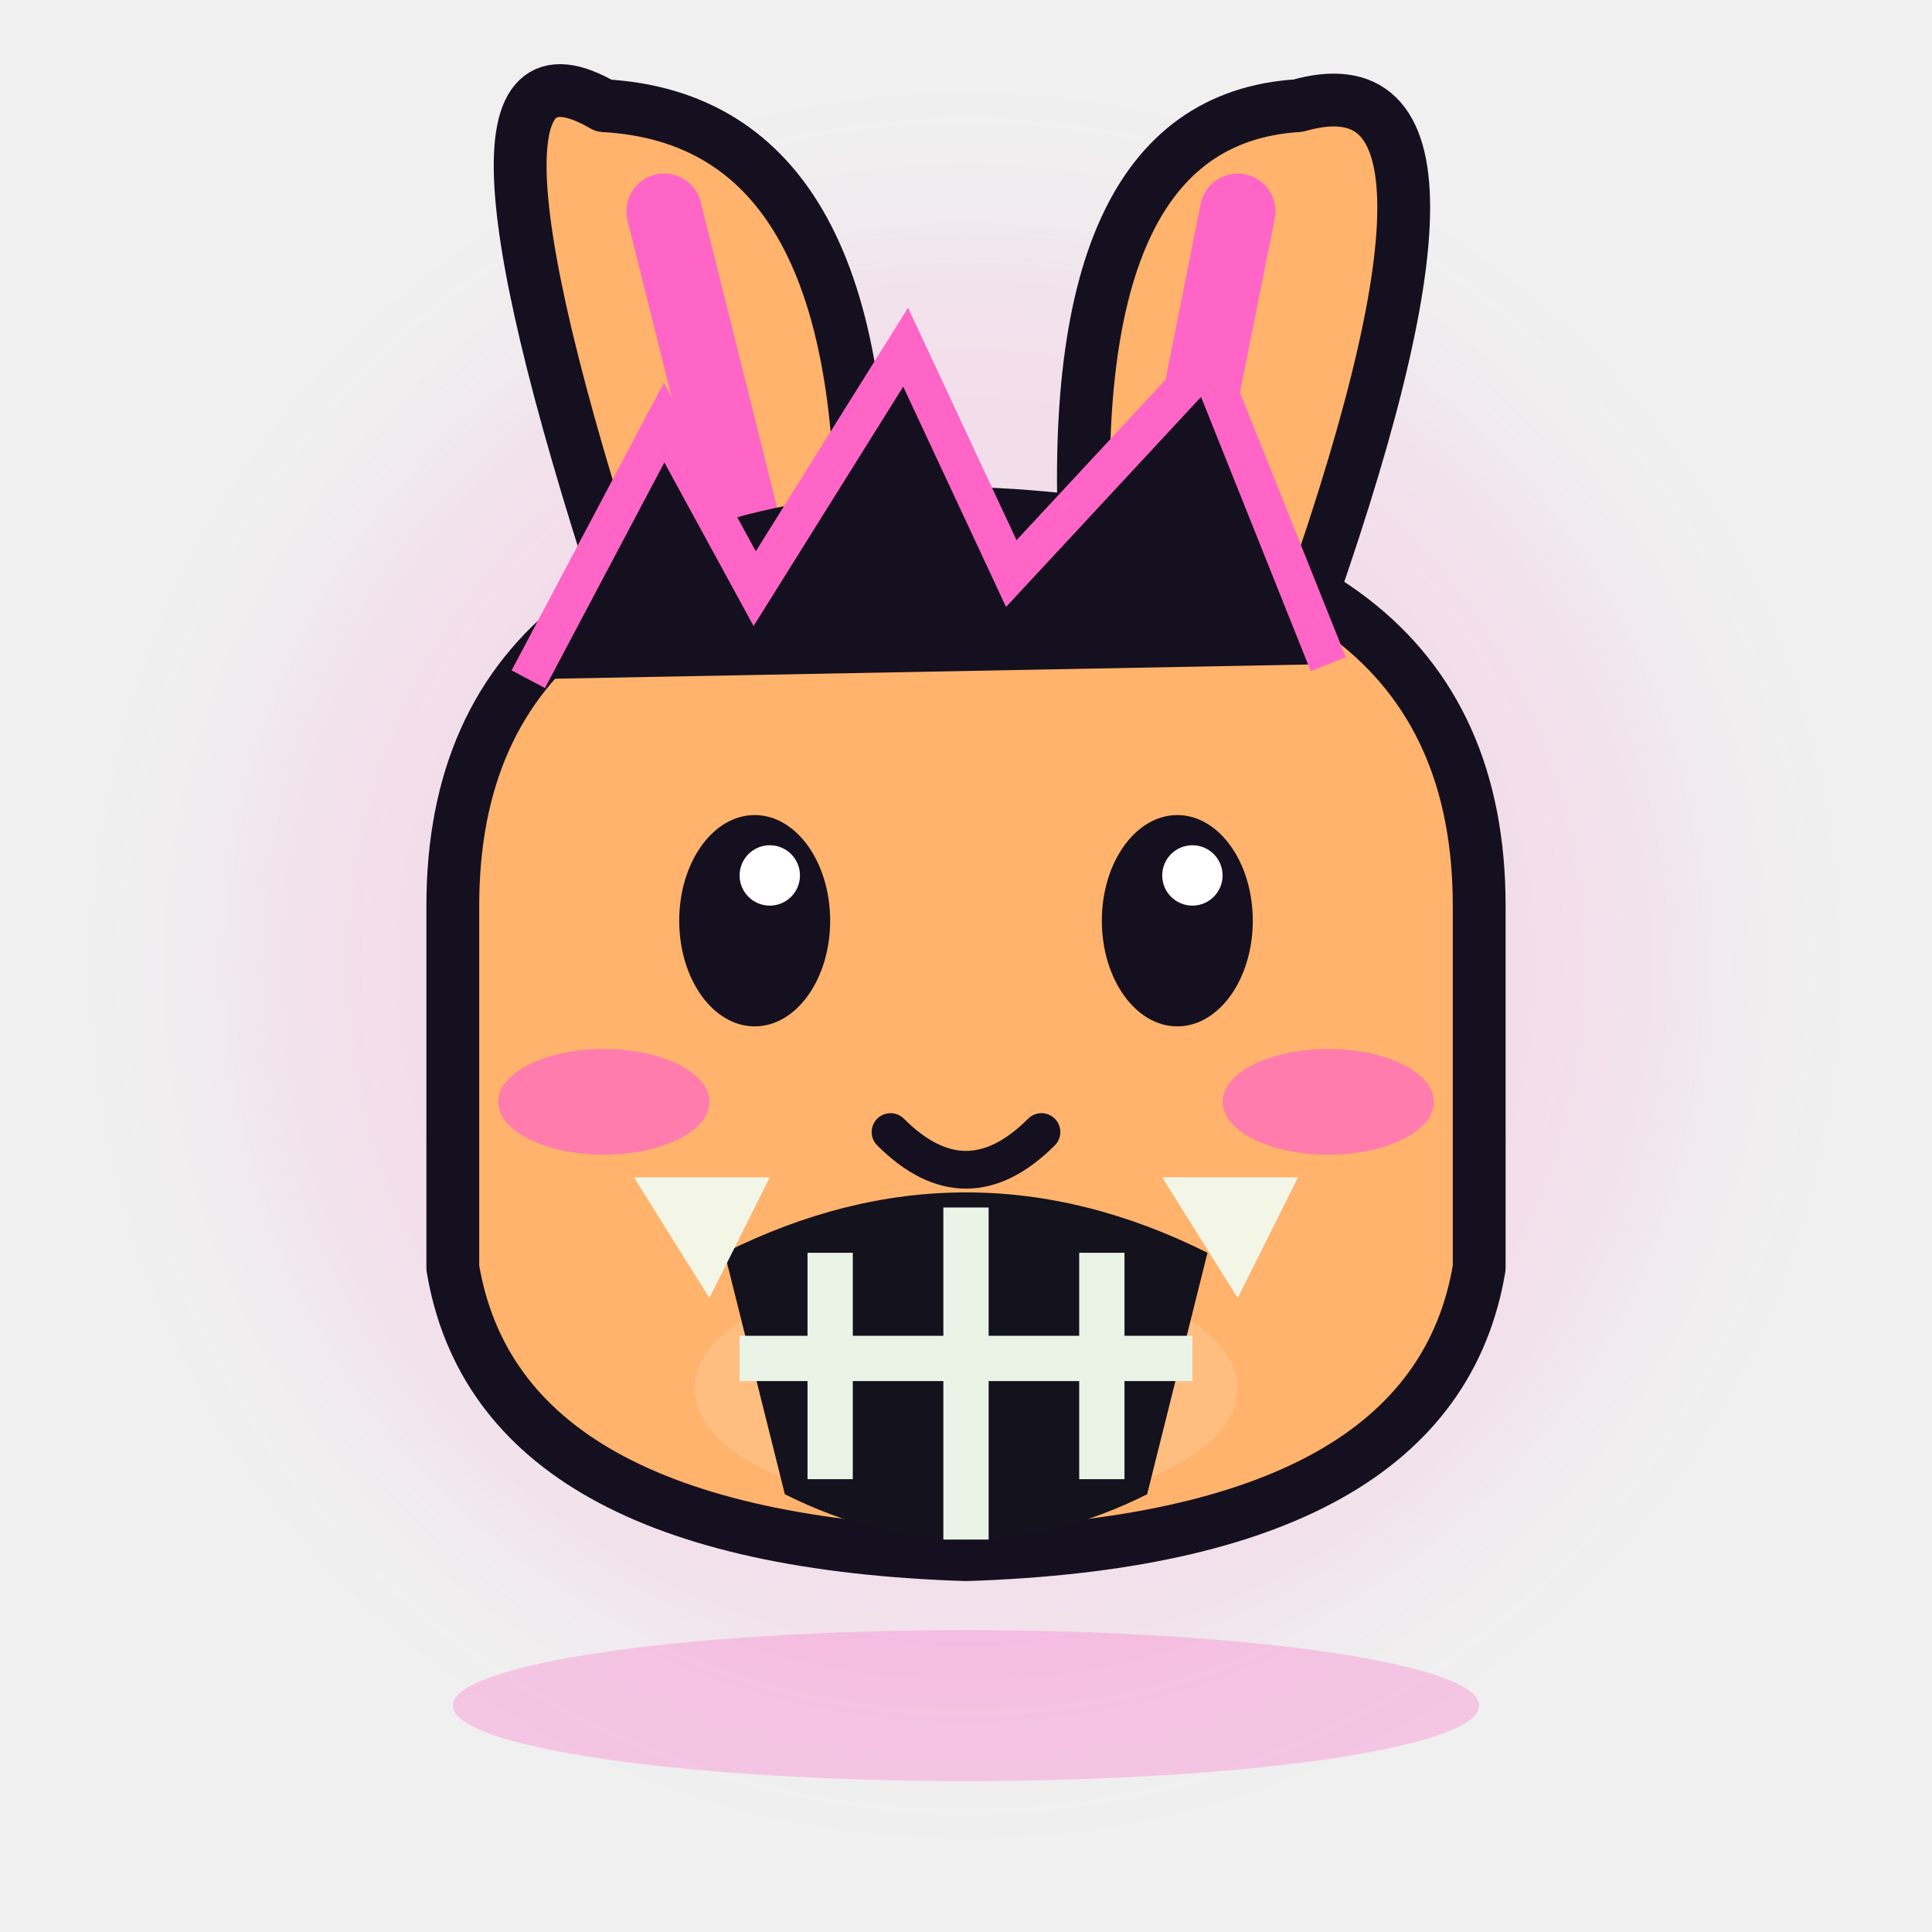
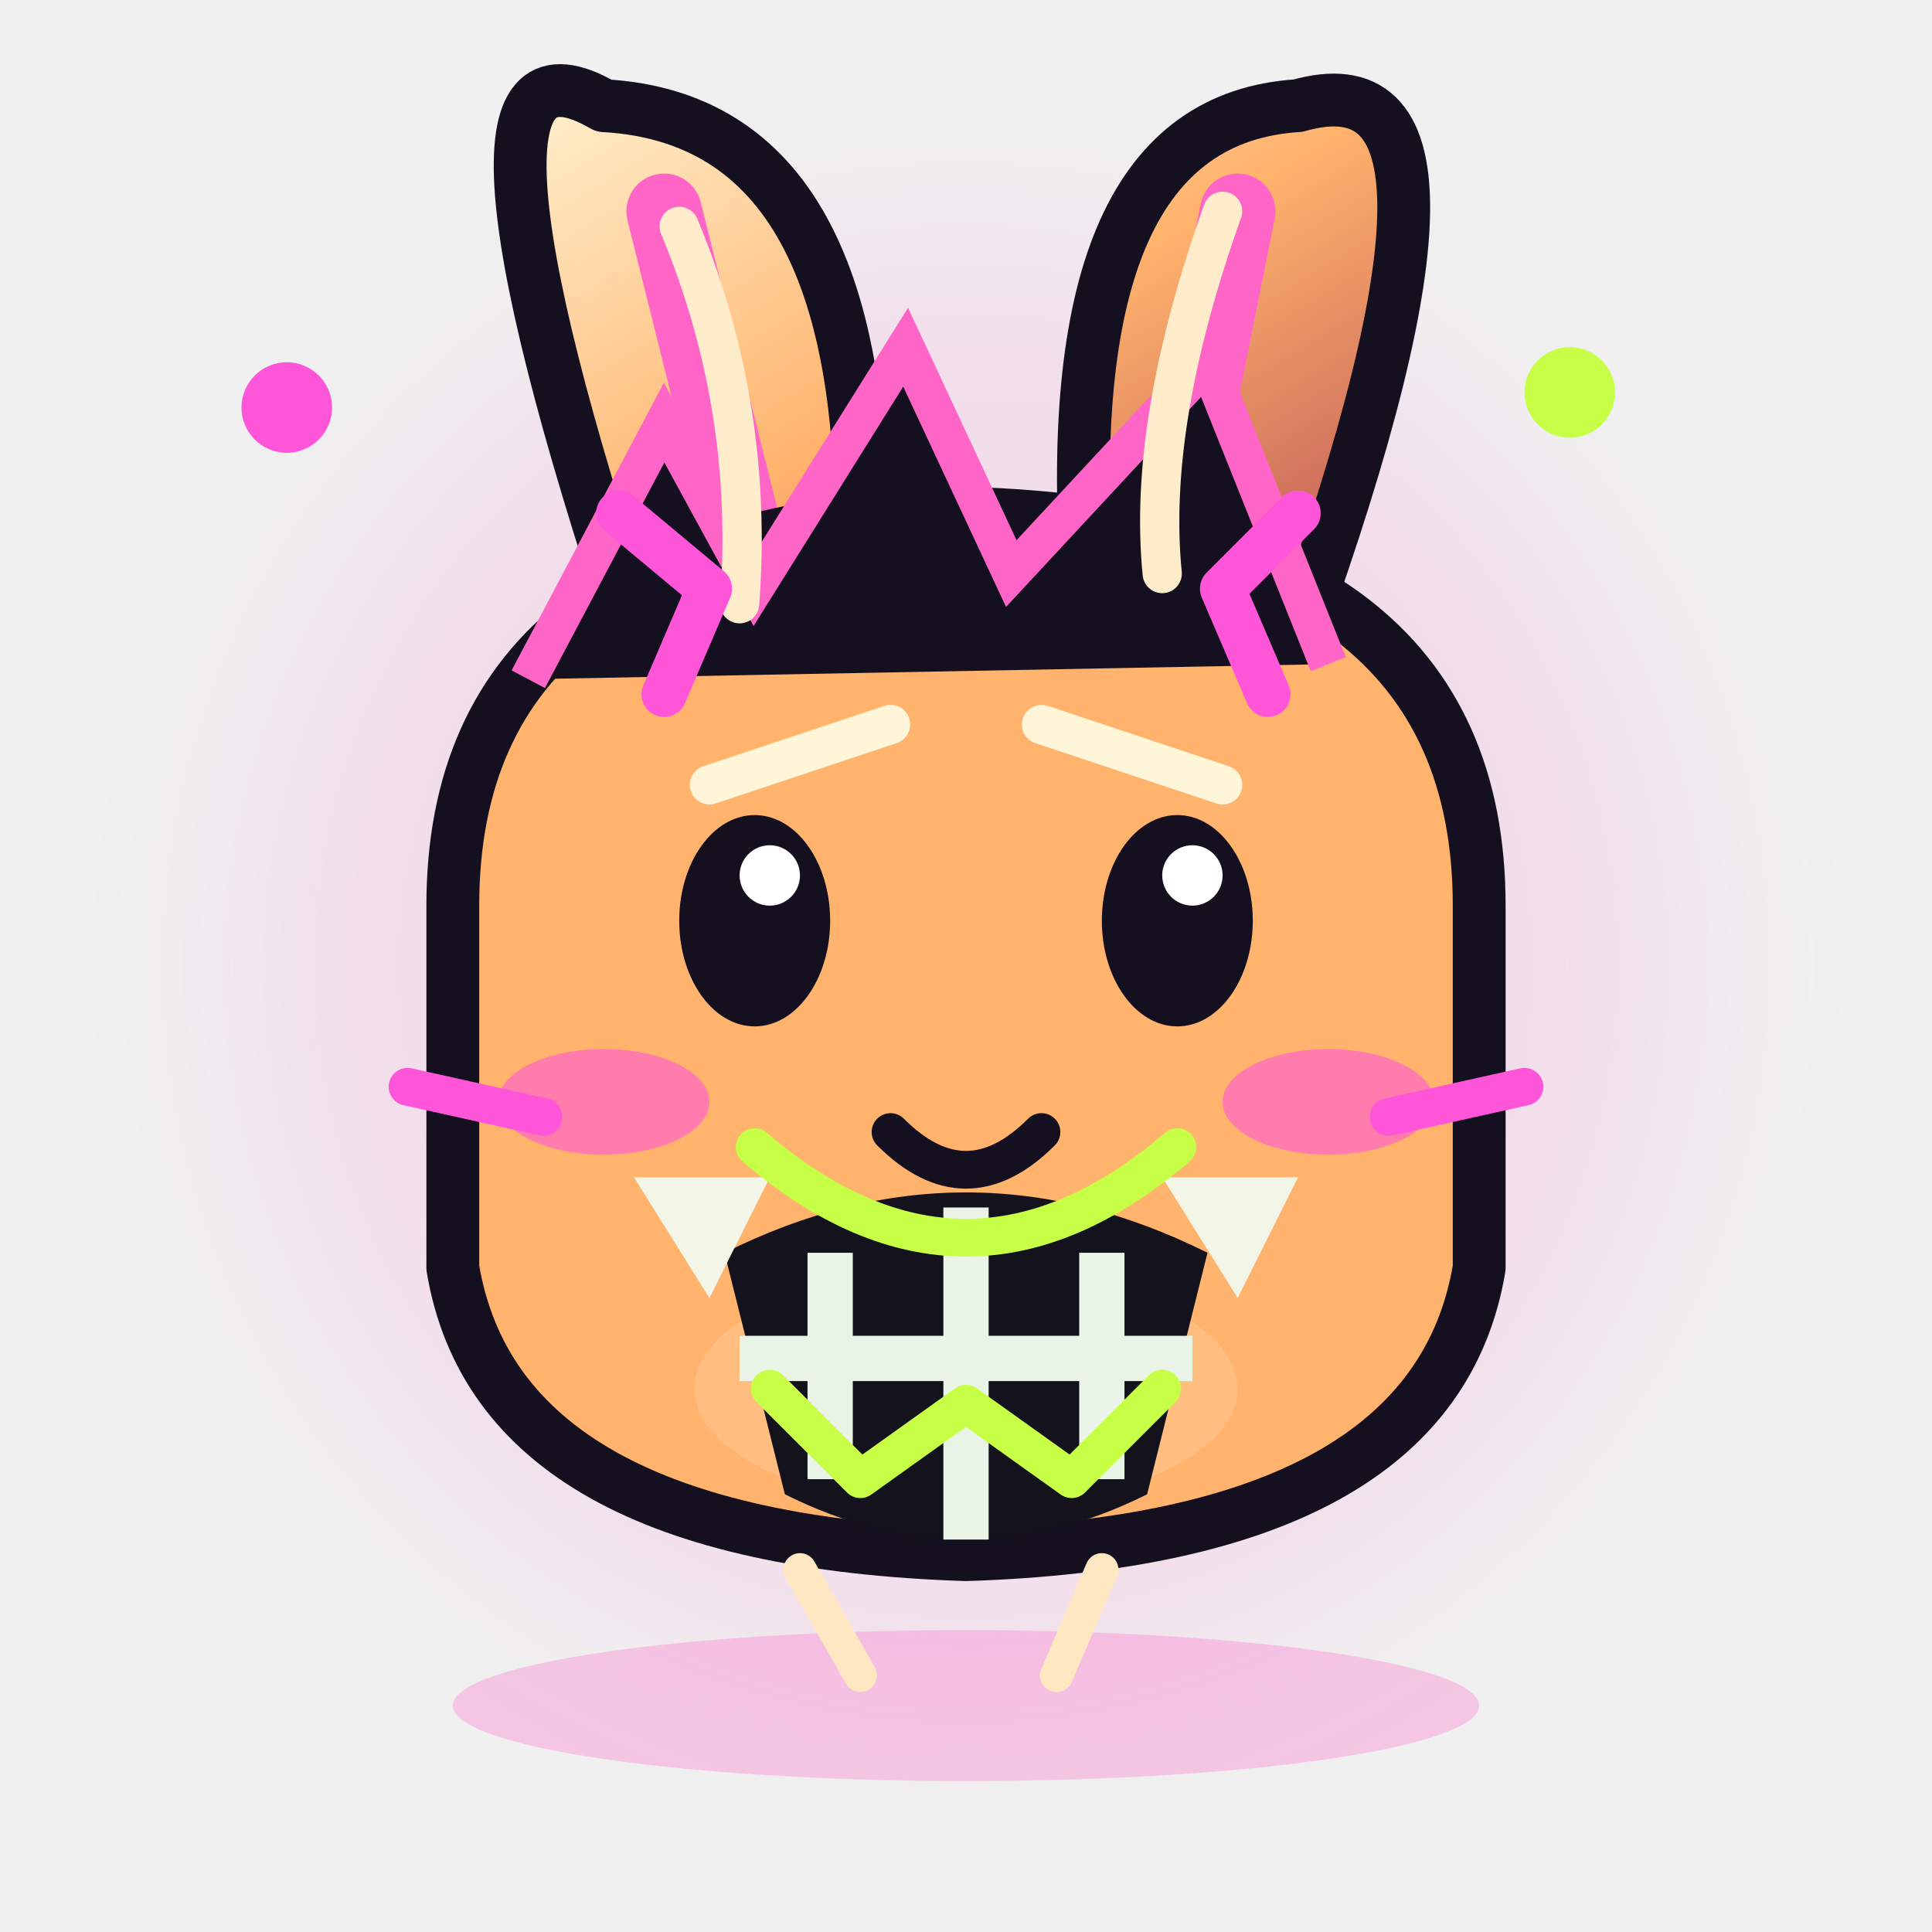
- <svg xmlns="http://www.w3.org/2000/svg" viewBox="0 0 128 128" role="img" aria-label="rabbit original neon mascot">
+ <svg xmlns="http://www.w3.org/2000/svg" viewBox="0 0 128 128" role="img" aria-labelledby="title desc">
  <defs>
    <filter id="halo" x="-50%" y="-50%" width="200%" height="200%">
      <feGaussianBlur stdDeviation="5" />
    </filter>
+     <linearGradient id="modern" x1="0" y1="0" x2="1" y2="1">
+       <stop stop-color="#fff2d1" />
+       <stop offset=".5" stop-color="#ffb36c" />
+       <stop offset="1" stop-color="#b64c55" />
+     </linearGradient>
  </defs>
  <style>@media(prefers-reduced-motion:no-preference){#mascot{transform-origin:64px 85px}@keyframes a{50%{transform:rotate(5deg)}}#mascot{animation:a 2s ease-in-out infinite}@keyframes b{0%,65%,85%,100%{opacity:0}66%,84%{opacity:1}}#extra{animation:b 3s steps(1,end) infinite}}}</style>
  <g id="mascot">
    <ellipse cx="64" cy="113" rx="34" ry="5" fill="#ff65c7" opacity=".3" />
    <circle cx="64" cy="64" r="48" fill="#ff65c7" opacity=".13" filter="url(#halo)" />
-     <path d="M42 42 Q28 0 40 7 Q58 8 57 38 M72 38 Q70 8 86 7 Q100 3 86 42" fill="#ffb36c" stroke="#15101f" stroke-width="3.5" stroke-linejoin="round" />
+     <path d="M42 42 Q28 0 40 7 Q58 8 57 38 M72 38 Q70 8 86 7 Q100 3 86 42" fill="url(#modern)" stroke="#15101f" stroke-width="3.5" stroke-linejoin="round" />
    <path d="M44 14 49 34M82 14 78 34" stroke="#ff65c7" stroke-width="5" stroke-linecap="round" />
    <path d="M30 60 Q30 35 64 34 Q98 35 98 60 L98 84 Q95 102 64 103 Q33 102 30 84Z" fill="#ffb36c" stroke="#15101f" stroke-width="3.5" stroke-linejoin="round" />
    <ellipse cx="64" cy="92" rx="18" ry="8" fill="#fff" opacity=".14" />
    <ellipse cx="50" cy="61" rx="5" ry="7" fill="#15101f" />
    <ellipse cx="78" cy="61" rx="5" ry="7" fill="#15101f" />
    <circle cx="51" cy="58" r="2" fill="#fff" />
    <circle cx="79" cy="58" r="2" fill="#fff" />
    <path d="M59 75 Q64 80 69 75" fill="none" stroke="#15101f" stroke-width="2.5" stroke-linecap="round" />
    <ellipse cx="40" cy="73" rx="7" ry="3.5" fill="#ff65c7" opacity=".7" />
    <ellipse cx="88" cy="73" rx="7" ry="3.5" fill="#ff65c7" opacity=".7" />
    <path d="M54 89Q64 96 74 89" stroke="#ff65c7" stroke-width="3" fill="none" stroke-linecap="round" />
    <g id="extra" opacity="0">
      <ellipse cx="50" cy="61" rx="8" ry="9" fill="#ff9bdd" />
      <path d="M44 62q6-5 12 0" fill="none" stroke="#15101f" stroke-width="3" />
    </g>
    <g aria-hidden="true">
      <path d="M48 83Q64 75 80 83L76 99Q64 105 52 99Z" fill="#13121d" />
      <path d="M55 83v15M64 80v22M73 83v15M49 90h30" stroke="#e9f4e6" stroke-width="3" />
      <path d="M35 45 44 28 50 39 60 23 67 38 80 24 88 44" fill="#15101f" stroke="#ff65c7" stroke-width="2.5" />
      <path d="M42 78h9l-4 8zM77 78h9l-4 8z" fill="#f3f6e6" />
    </g>
+     <g id="remaster-details" stroke-linejoin="round" stroke-linecap="round">
+       <path d="M45 15q5 12 4 25M81 14q-5 14-4 24" stroke="#ffeccb" stroke-width="2.6" fill="none" />
+       <path d="m41 34 6 5-3 7m42-12-5 5 3 7" stroke="#ff55d8" stroke-width="3" fill="none" />
+       <path d="m47 52 12-4m10 0 12 4" stroke="#fff5d8" stroke-width="2.6" />
+       <path d="M50 76q14 12 28 0m-27 16 6 6 7-5 7 5 6-6" fill="none" stroke="#c6ff45" stroke-width="2.5" />
+       <path d="m36 74-9-2m65 2 9-2" stroke="#ff55d8" stroke-width="2.5" />
+       <circle cx="19" cy="27" r="3" fill="#ff55d8" />
+       <circle cx="104" cy="26" r="3" fill="#c6ff45" />
+       <path d="m53 104 4 7m16-7-3 7" stroke="#ffe7c2" stroke-width="2.2" />
+     </g>
  </g>
</svg>
